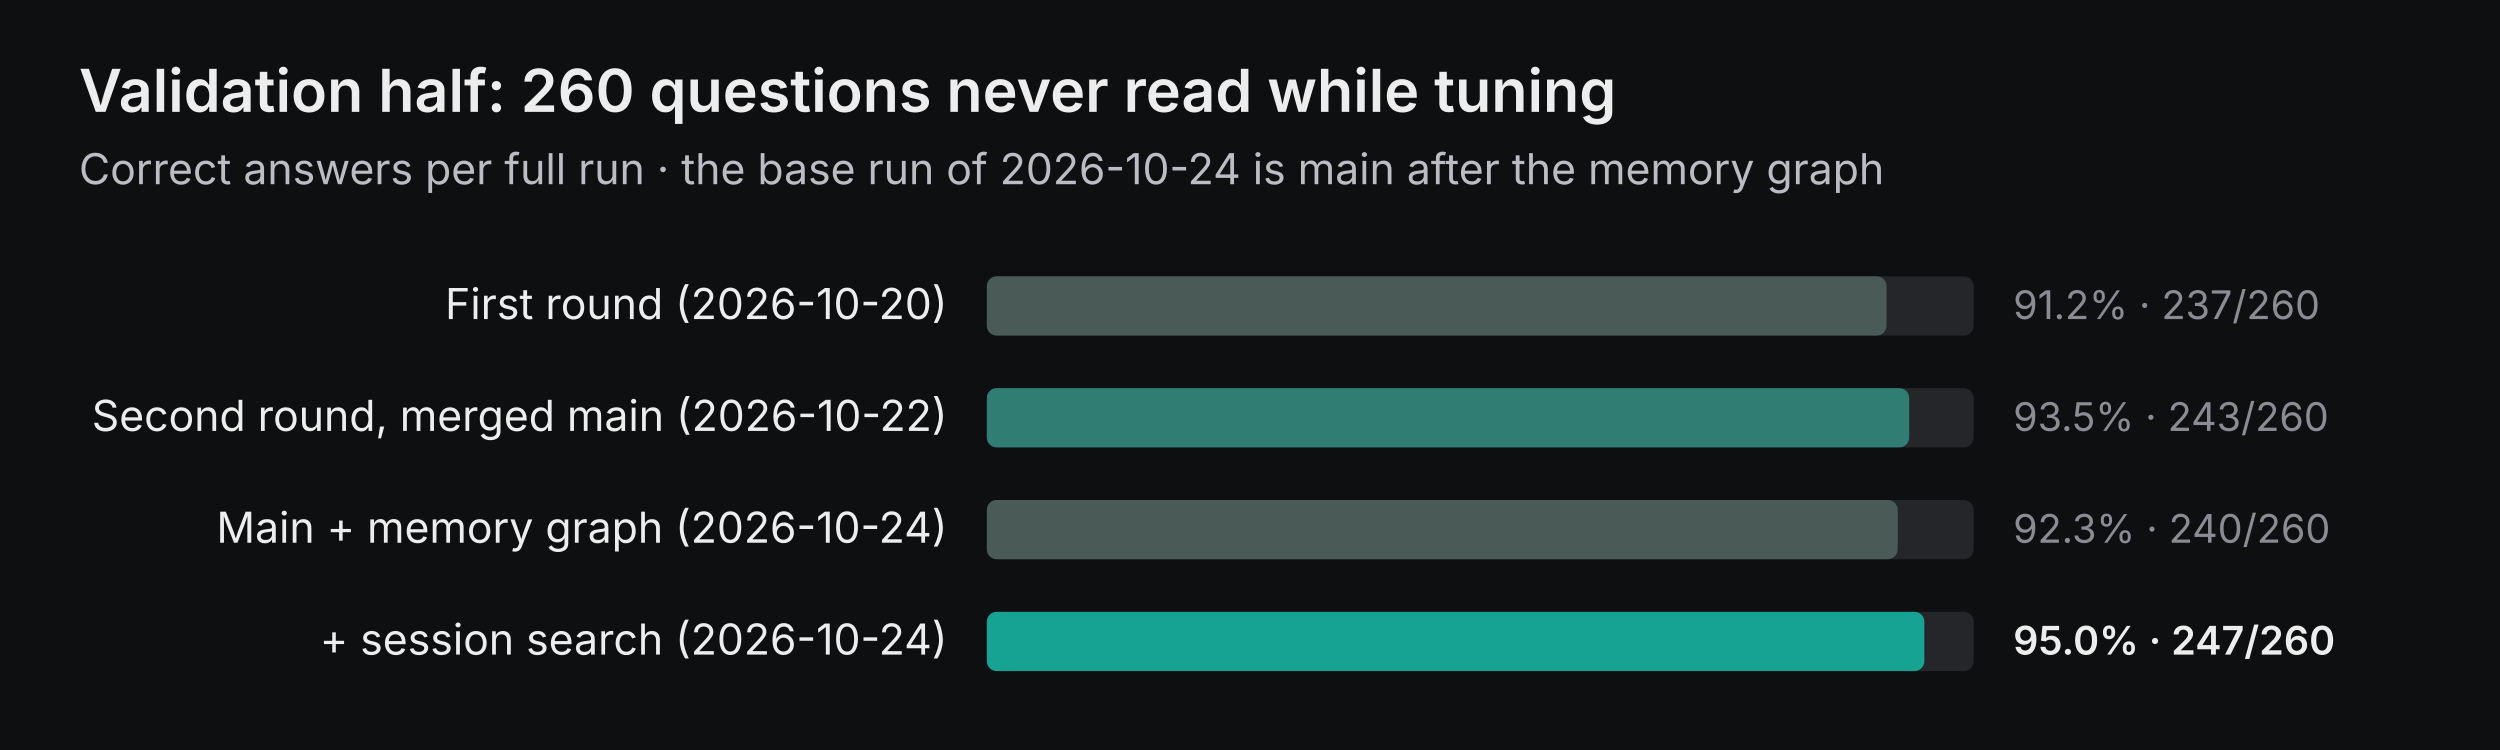
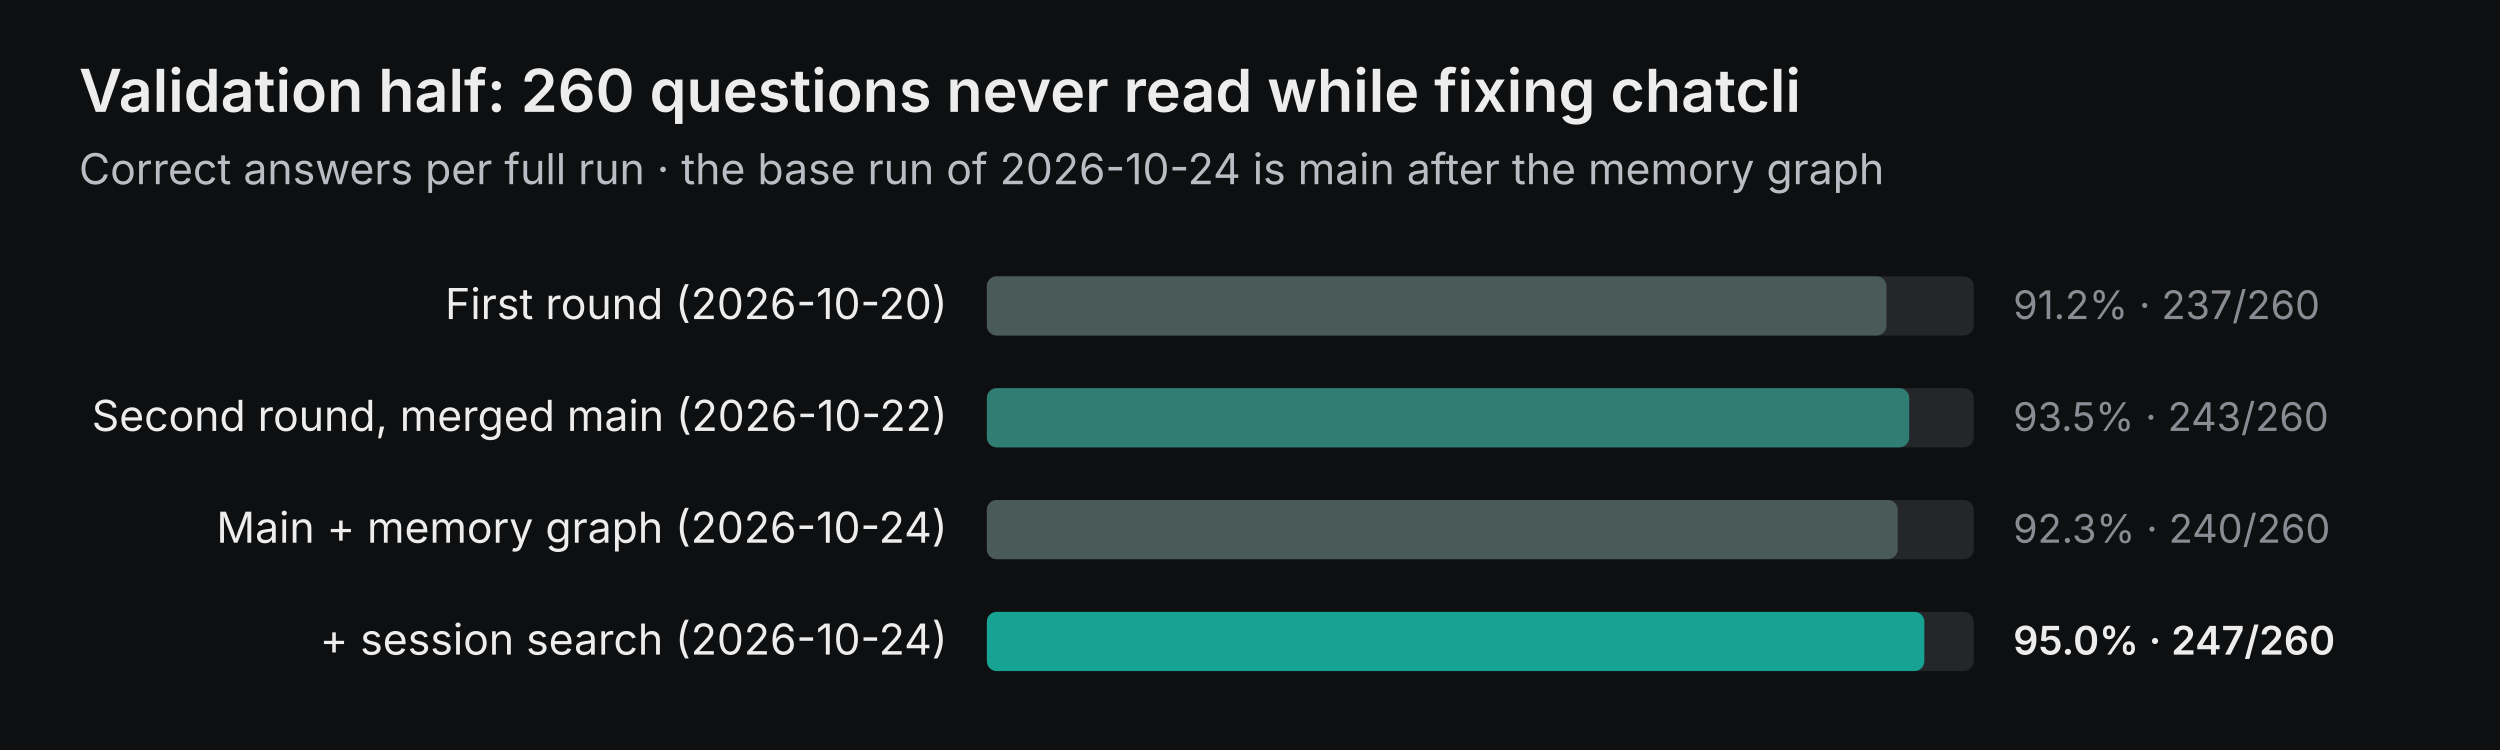
- <svg xmlns="http://www.w3.org/2000/svg" width="760" height="228" viewBox="0 0 760 228" font-family="Inter, -apple-system, Segoe UI, sans-serif" role="img" aria-label="Validation half: 260 questions never read while tuning">
+ <svg xmlns="http://www.w3.org/2000/svg" width="760" height="228" viewBox="0 0 760 228" font-family="Inter, -apple-system, Segoe UI, sans-serif" role="img" aria-label="Validation half: 260 questions never read while fixing chatcli">
  <rect width="760" height="228" fill="#0E0F10" />
-   <text x="24" y="34" font-size="18" font-weight="600" fill="#ededed">Validation half: 260 questions never read while tuning</text>
+   <text x="24" y="34" font-size="18" font-weight="600" fill="#ededed">Validation half: 260 questions never read while fixing chatcli</text>
  <text x="24" y="56" font-size="13" fill="#bcbcc4">Correct answers per full run · the base run of 2026-10-24 is main after the memory graph</text>
  <text x="288" y="97" font-size="13" text-anchor="end" fill="#ededed">First round (2026-10-20)</text>
  <rect x="300" y="84" width="300" height="18" rx="3" fill="#24262a" />
  <rect x="300" y="84" width="273.5" height="18" rx="3" fill="#4a5a57" />
  <text x="612" y="97" font-size="12" font-weight="400" fill="#8b8b94">91.2%  ·  237/260</text>
  <text x="288" y="131" font-size="13" text-anchor="end" fill="#ededed">Second round, merged main (2026-10-22)</text>
  <rect x="300" y="118" width="300" height="18" rx="3" fill="#24262a" />
  <rect x="300" y="118" width="280.4" height="18" rx="3" fill="#2f7d73" />
  <text x="612" y="131" font-size="12" font-weight="400" fill="#8b8b94">93.5%  ·  243/260</text>
  <text x="288" y="165" font-size="13" text-anchor="end" fill="#ededed">Main + memory graph (2026-10-24)</text>
  <rect x="300" y="152" width="300" height="18" rx="3" fill="#24262a" />
  <rect x="300" y="152" width="276.9" height="18" rx="3" fill="#4a5a57" />
  <text x="612" y="165" font-size="12" font-weight="400" fill="#8b8b94">92.3%  ·  240/260</text>
  <text x="288" y="199" font-size="13" text-anchor="end" fill="#ededed">+ session search (2026-10-24)</text>
  <rect x="300" y="186" width="300" height="18" rx="3" fill="#24262a" />
  <rect x="300" y="186" width="285.0" height="18" rx="3" fill="#16a394" />
  <text x="612" y="199" font-size="12" font-weight="600" fill="#ededed">95.0%  ·  247/260</text>
</svg>
